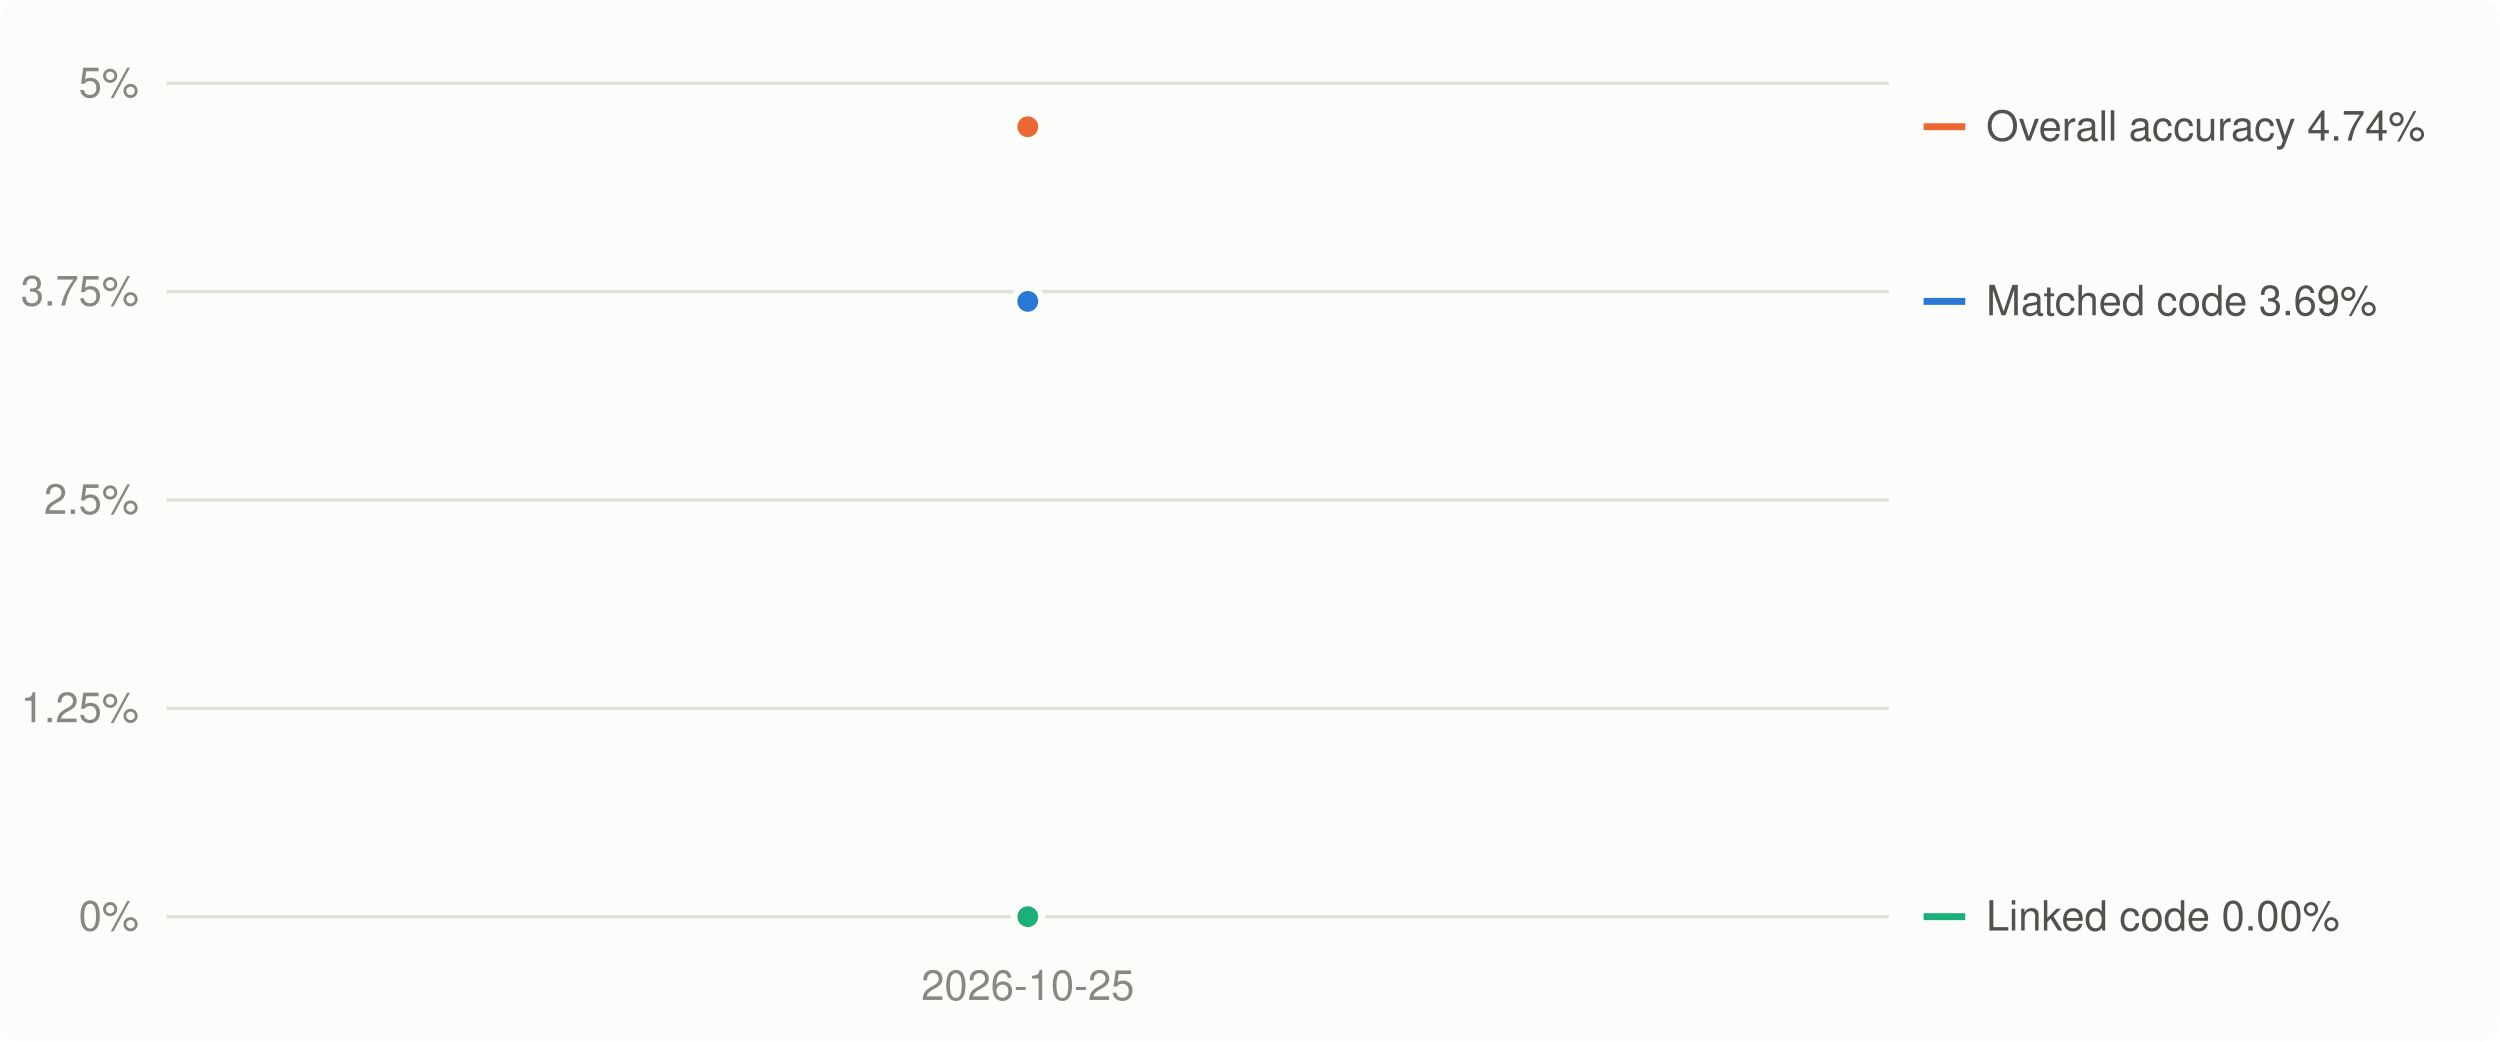
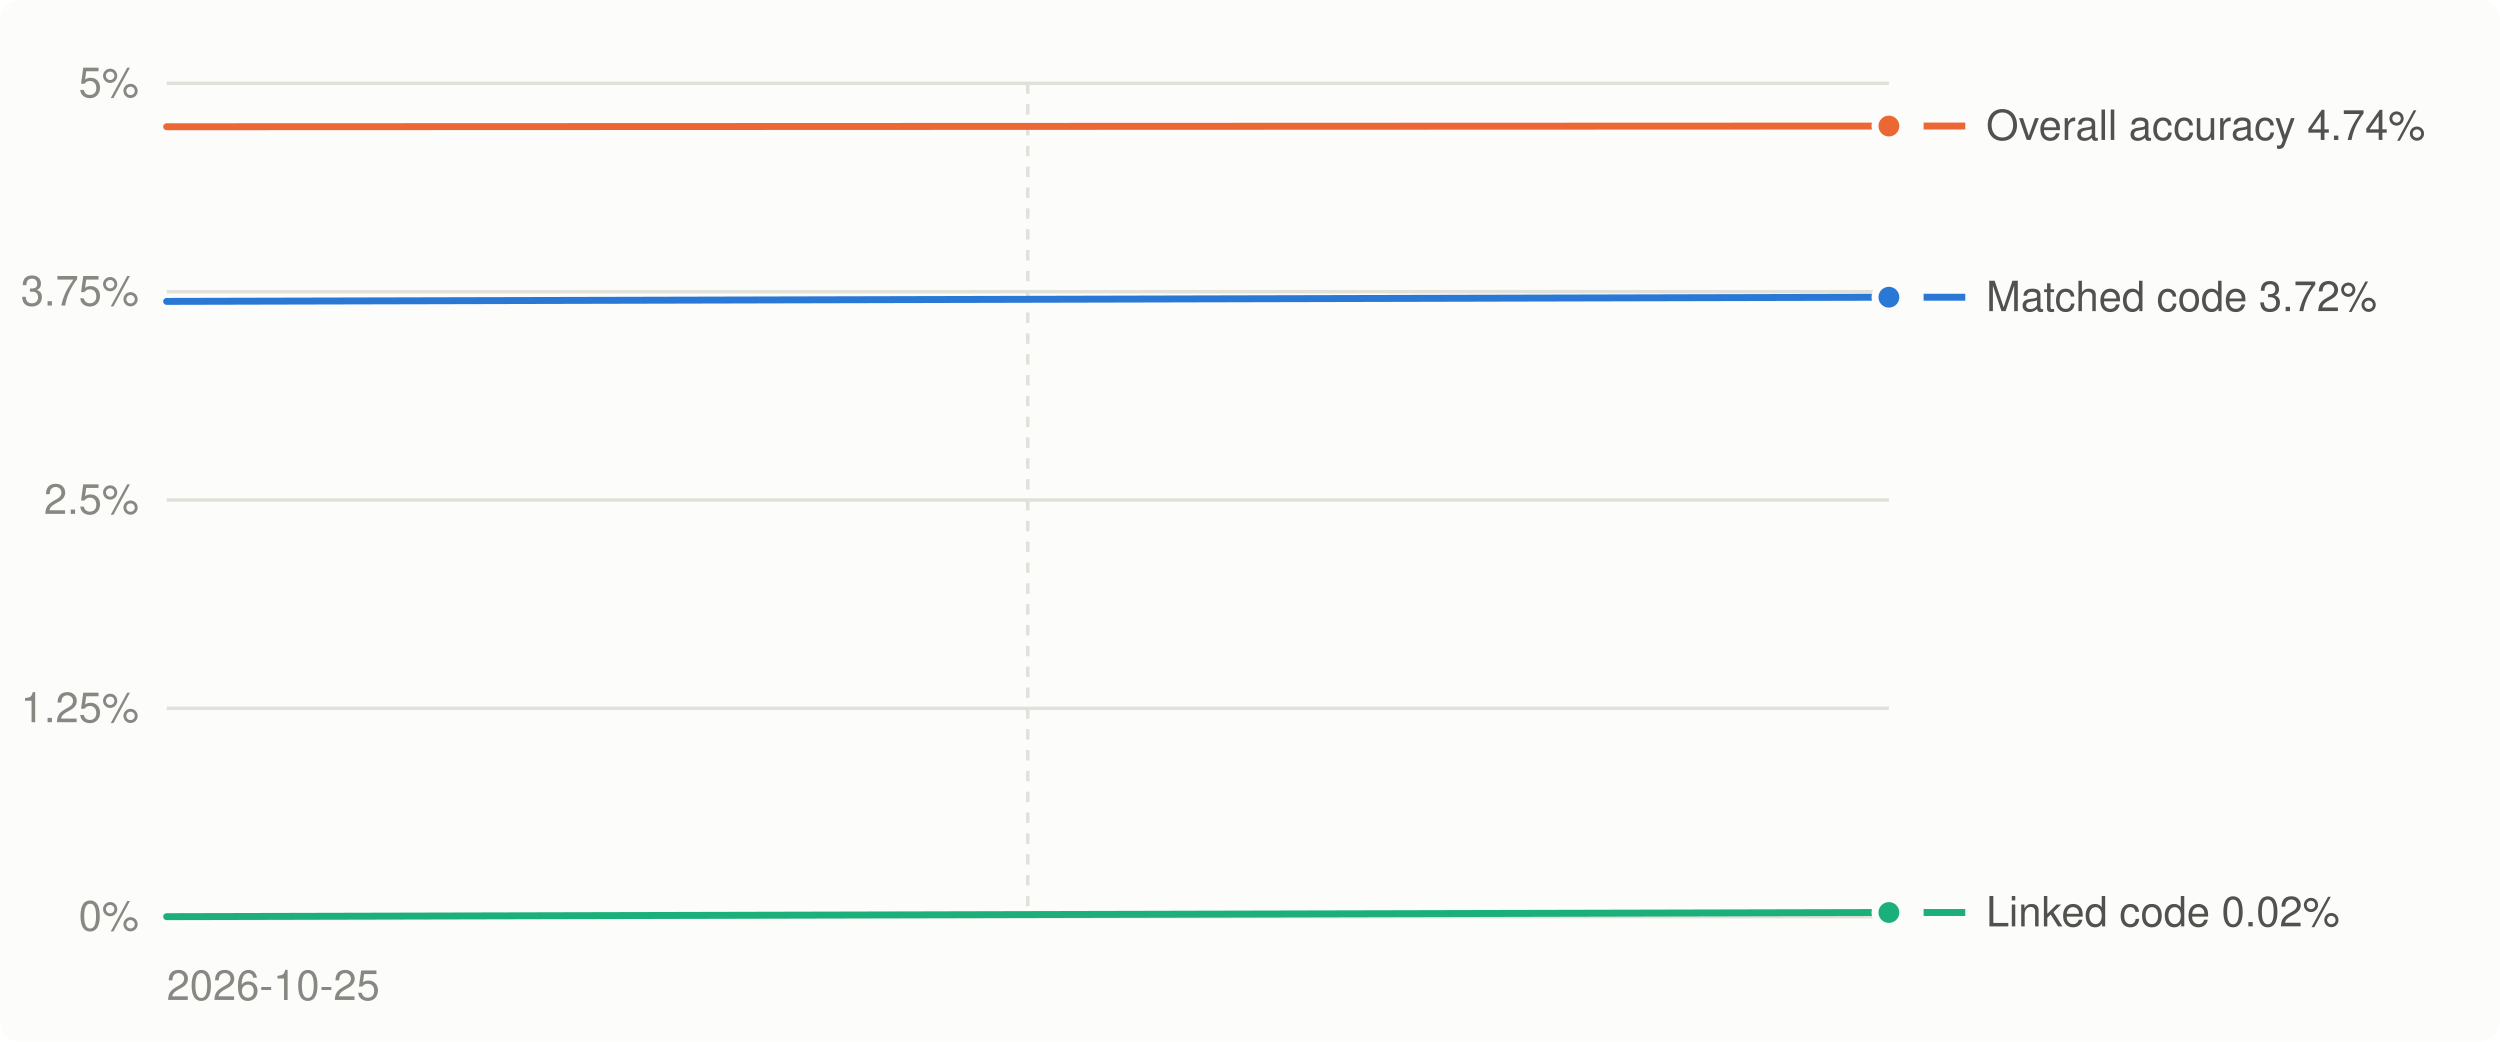
<svg xmlns="http://www.w3.org/2000/svg" viewBox="0 0 720 300" width="720" height="300" role="img" aria-label="Decompilation progress over time (Europe)">
  <style>
.bg{fill:#fcfcfb}.grid{stroke:#e1e0d9}.muted{fill:#898781}.lbl{fill:#52514e}.ln0{stroke:#2a78d6}.dot0{fill:#2a78d6;stroke:#fcfcfb}.ln1{stroke:#eb6834}.dot1{fill:#eb6834;stroke:#fcfcfb}.ln2{stroke:#1baf7a}.dot2{fill:#1baf7a;stroke:#fcfcfb}
@media (prefers-color-scheme: dark){.bg{fill:#1a1a19}.grid{stroke:#2c2c2a}.muted{fill:#898781}.lbl{fill:#c3c2b7}.ln0{stroke:#3987e5}.dot0{fill:#3987e5;stroke:#1a1a19}.ln1{stroke:#d95926}.dot1{fill:#d95926;stroke:#1a1a19}.ln2{stroke:#199e70}.dot2{fill:#199e70;stroke:#1a1a19}}
text{font:12px -apple-system,BlinkMacSystemFont,'Segoe UI',Helvetica,Arial,sans-serif}
</style>
  <rect class="bg" width="720" height="300" rx="6" />
  <line x1="48" x2="544" y1="264.0" y2="264.0" class="grid" stroke-width="1" />
  <text x="40" y="268.0" class="muted" text-anchor="end">0%</text>
  <line x1="48" x2="544" y1="204.0" y2="204.0" class="grid" stroke-width="1" />
  <text x="40" y="208.0" class="muted" text-anchor="end">1.25%</text>
  <line x1="48" x2="544" y1="144.0" y2="144.0" class="grid" stroke-width="1" />
  <text x="40" y="148.0" class="muted" text-anchor="end">2.5%</text>
  <line x1="48" x2="544" y1="84.0" y2="84.0" class="grid" stroke-width="1" />
  <text x="40" y="88.0" class="muted" text-anchor="end">3.75%</text>
  <line x1="48" x2="544" y1="24.0" y2="24.0" class="grid" stroke-width="1" />
  <text x="40" y="28.0" class="muted" text-anchor="end">5%</text>
-   <text class="muted" x="296.0" y="288" text-anchor="middle">2026-10-25</text>
-   <circle cx="296.0" cy="86.8" r="4" class="dot0" stroke-width="2" />
-   <circle cx="296.0" cy="36.5" r="4" class="dot1" stroke-width="2" />
-   <circle cx="296.0" cy="264.0" r="4" class="dot2" stroke-width="2" />
-   <line x1="554" x2="566" y1="264.0" y2="264.0" class="ln2" stroke-width="2" />
-   <text class="lbl" x="572" y="268.0">Linked code 0.00%</text>
-   <line x1="554" x2="566" y1="86.8" y2="86.8" class="ln0" stroke-width="2" />
-   <text class="lbl" x="572" y="90.8">Matched code 3.69%</text>
-   <line x1="554" x2="566" y1="36.5" y2="36.5" class="ln1" stroke-width="2" />
-   <text class="lbl" x="572" y="40.5">Overall accuracy 4.74%</text>
+   <line x1="296.0" x2="296.0" y1="24" y2="264" class="grid" stroke-width="1" stroke-dasharray="3 3" />
+   <text class="muted" x="48.0" y="288" text-anchor="start">2026-10-25</text>
+   <polyline points="48.0,86.8 544.0,85.6" fill="none" class="ln0" stroke-width="2" stroke-linejoin="round" stroke-linecap="round" />
+   <polyline points="48.0,36.5 544.0,36.3" fill="none" class="ln1" stroke-width="2" stroke-linejoin="round" stroke-linecap="round" />
+   <polyline points="48.0,264.0 544.0,262.8" fill="none" class="ln2" stroke-width="2" stroke-linejoin="round" stroke-linecap="round" />
+   <circle cx="544.0" cy="85.6" r="4" class="dot0" stroke-width="2" />
+   <circle cx="544.0" cy="36.3" r="4" class="dot1" stroke-width="2" />
+   <circle cx="544.0" cy="262.8" r="4" class="dot2" stroke-width="2" />
+   <line x1="554" x2="566" y1="262.8" y2="262.8" class="ln2" stroke-width="2" />
+   <text class="lbl" x="572" y="266.8">Linked code 0.02%</text>
+   <line x1="554" x2="566" y1="85.6" y2="85.6" class="ln0" stroke-width="2" />
+   <text class="lbl" x="572" y="89.6">Matched code 3.72%</text>
+   <line x1="554" x2="566" y1="36.3" y2="36.3" class="ln1" stroke-width="2" />
+   <text class="lbl" x="572" y="40.3">Overall accuracy 4.74%</text>
</svg>
